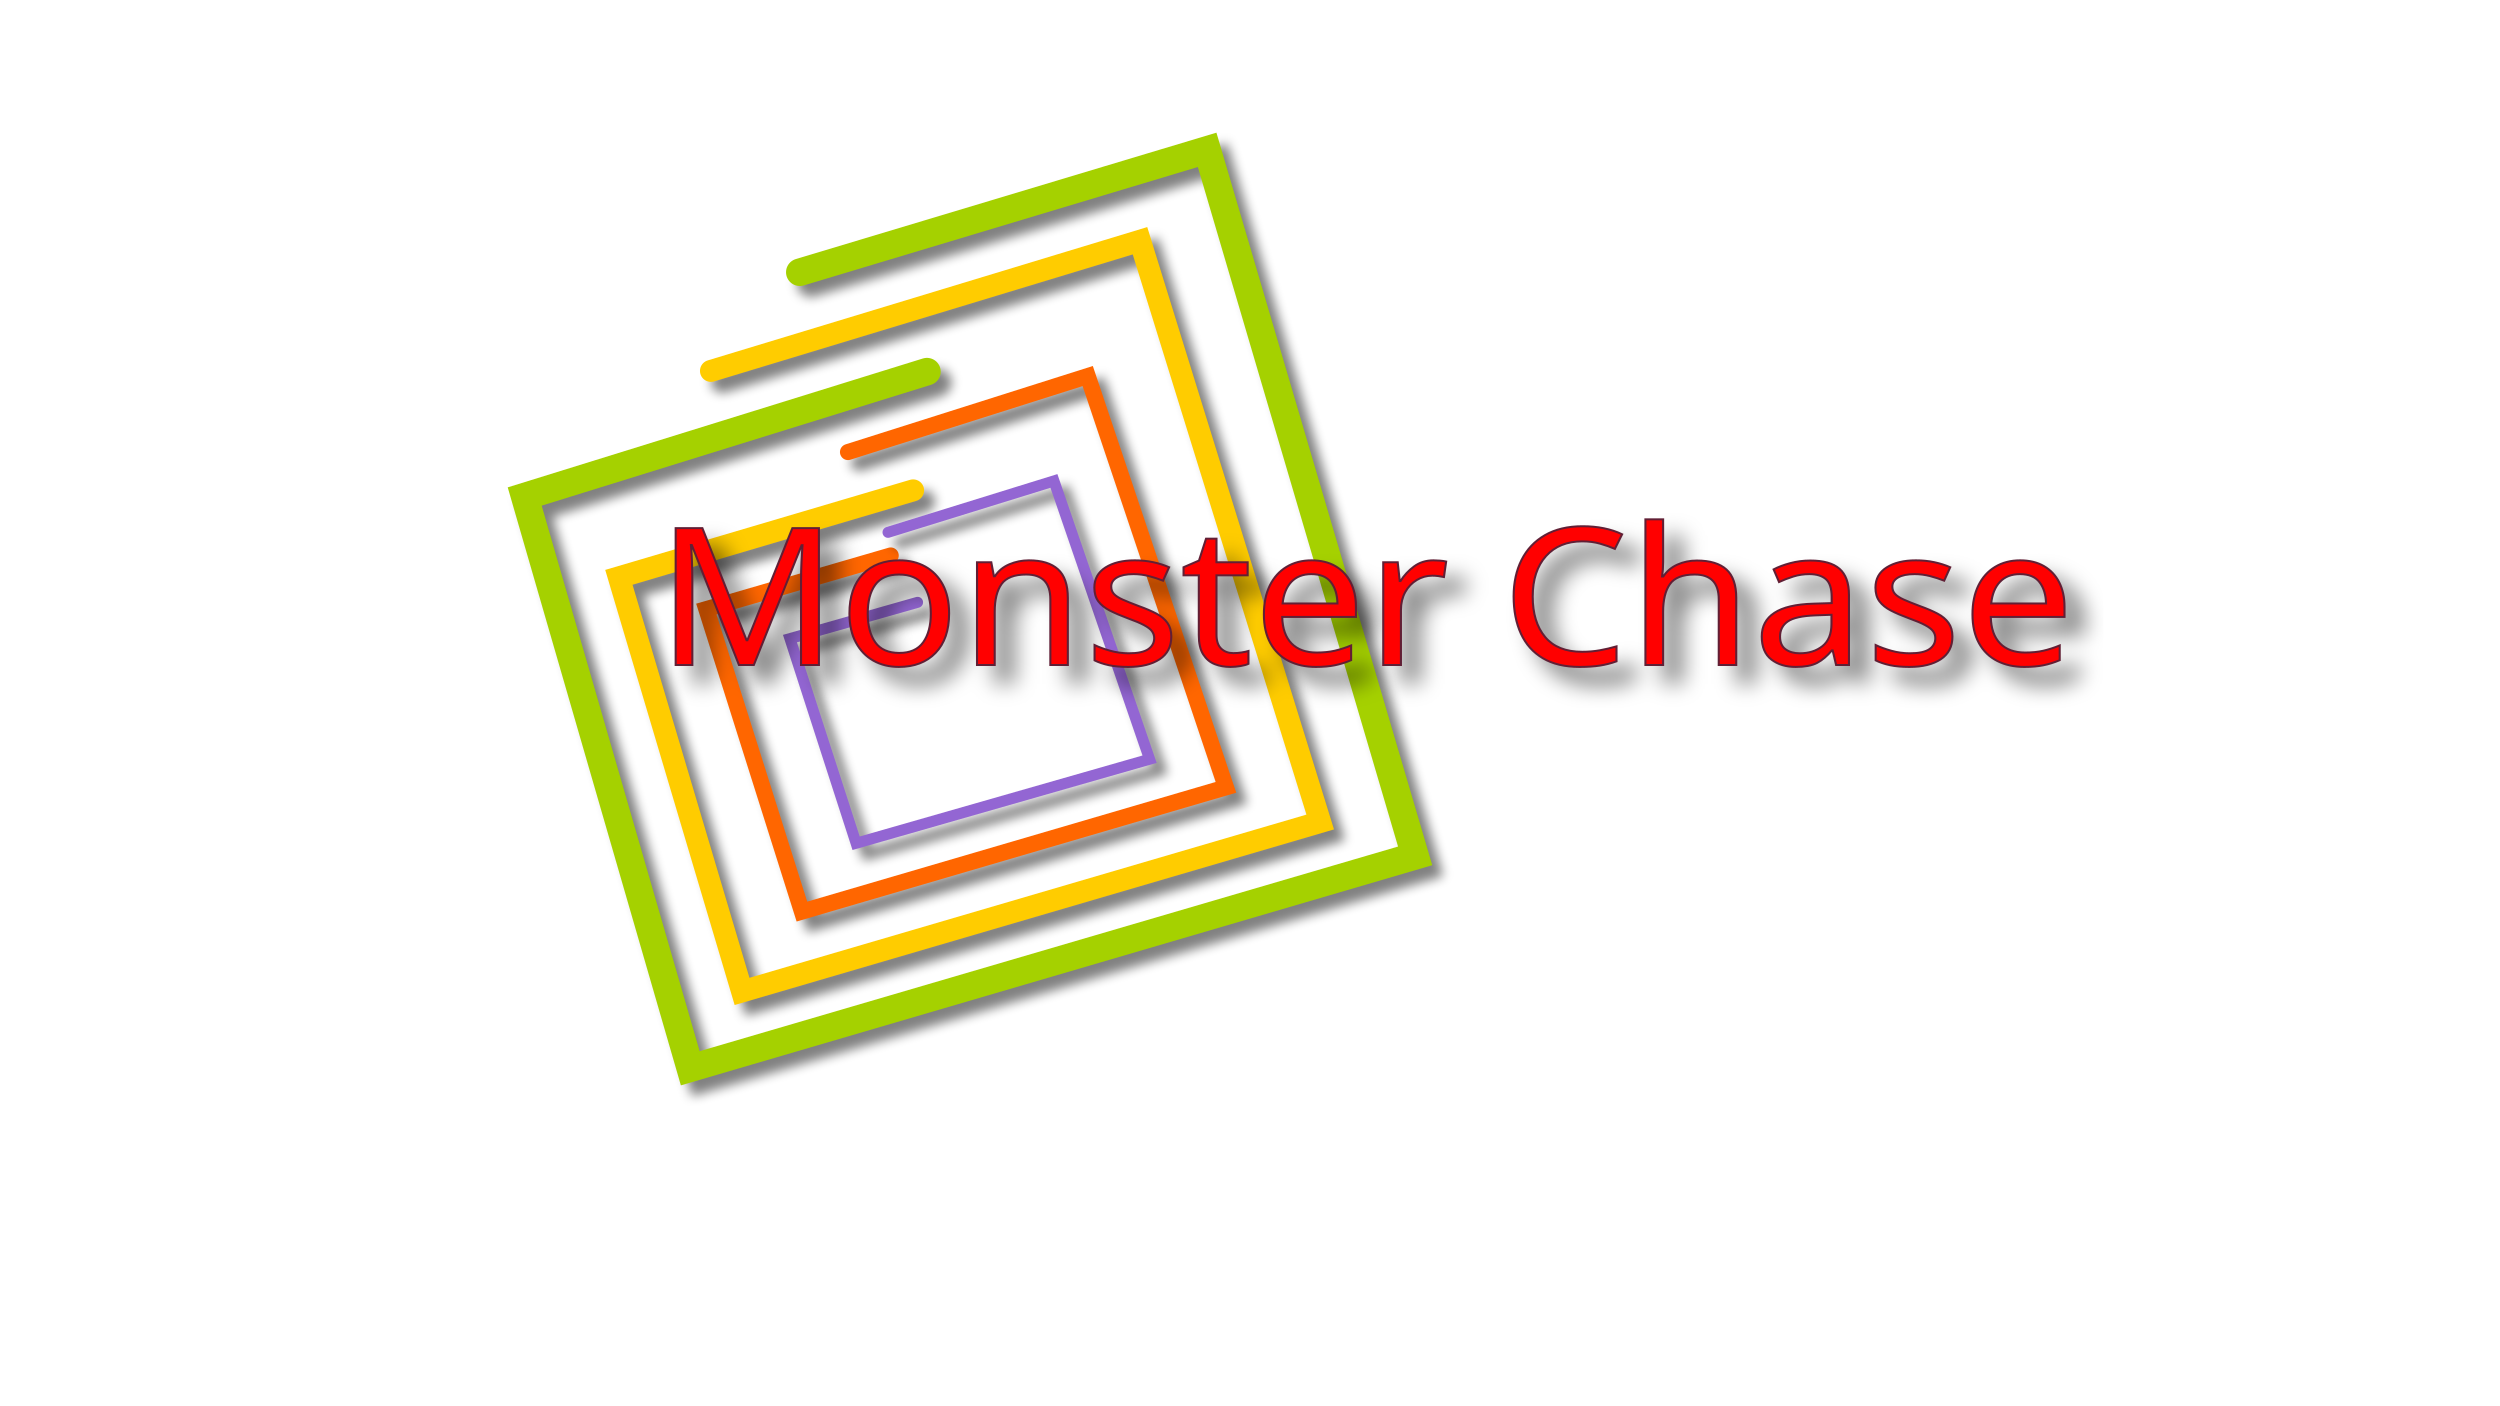
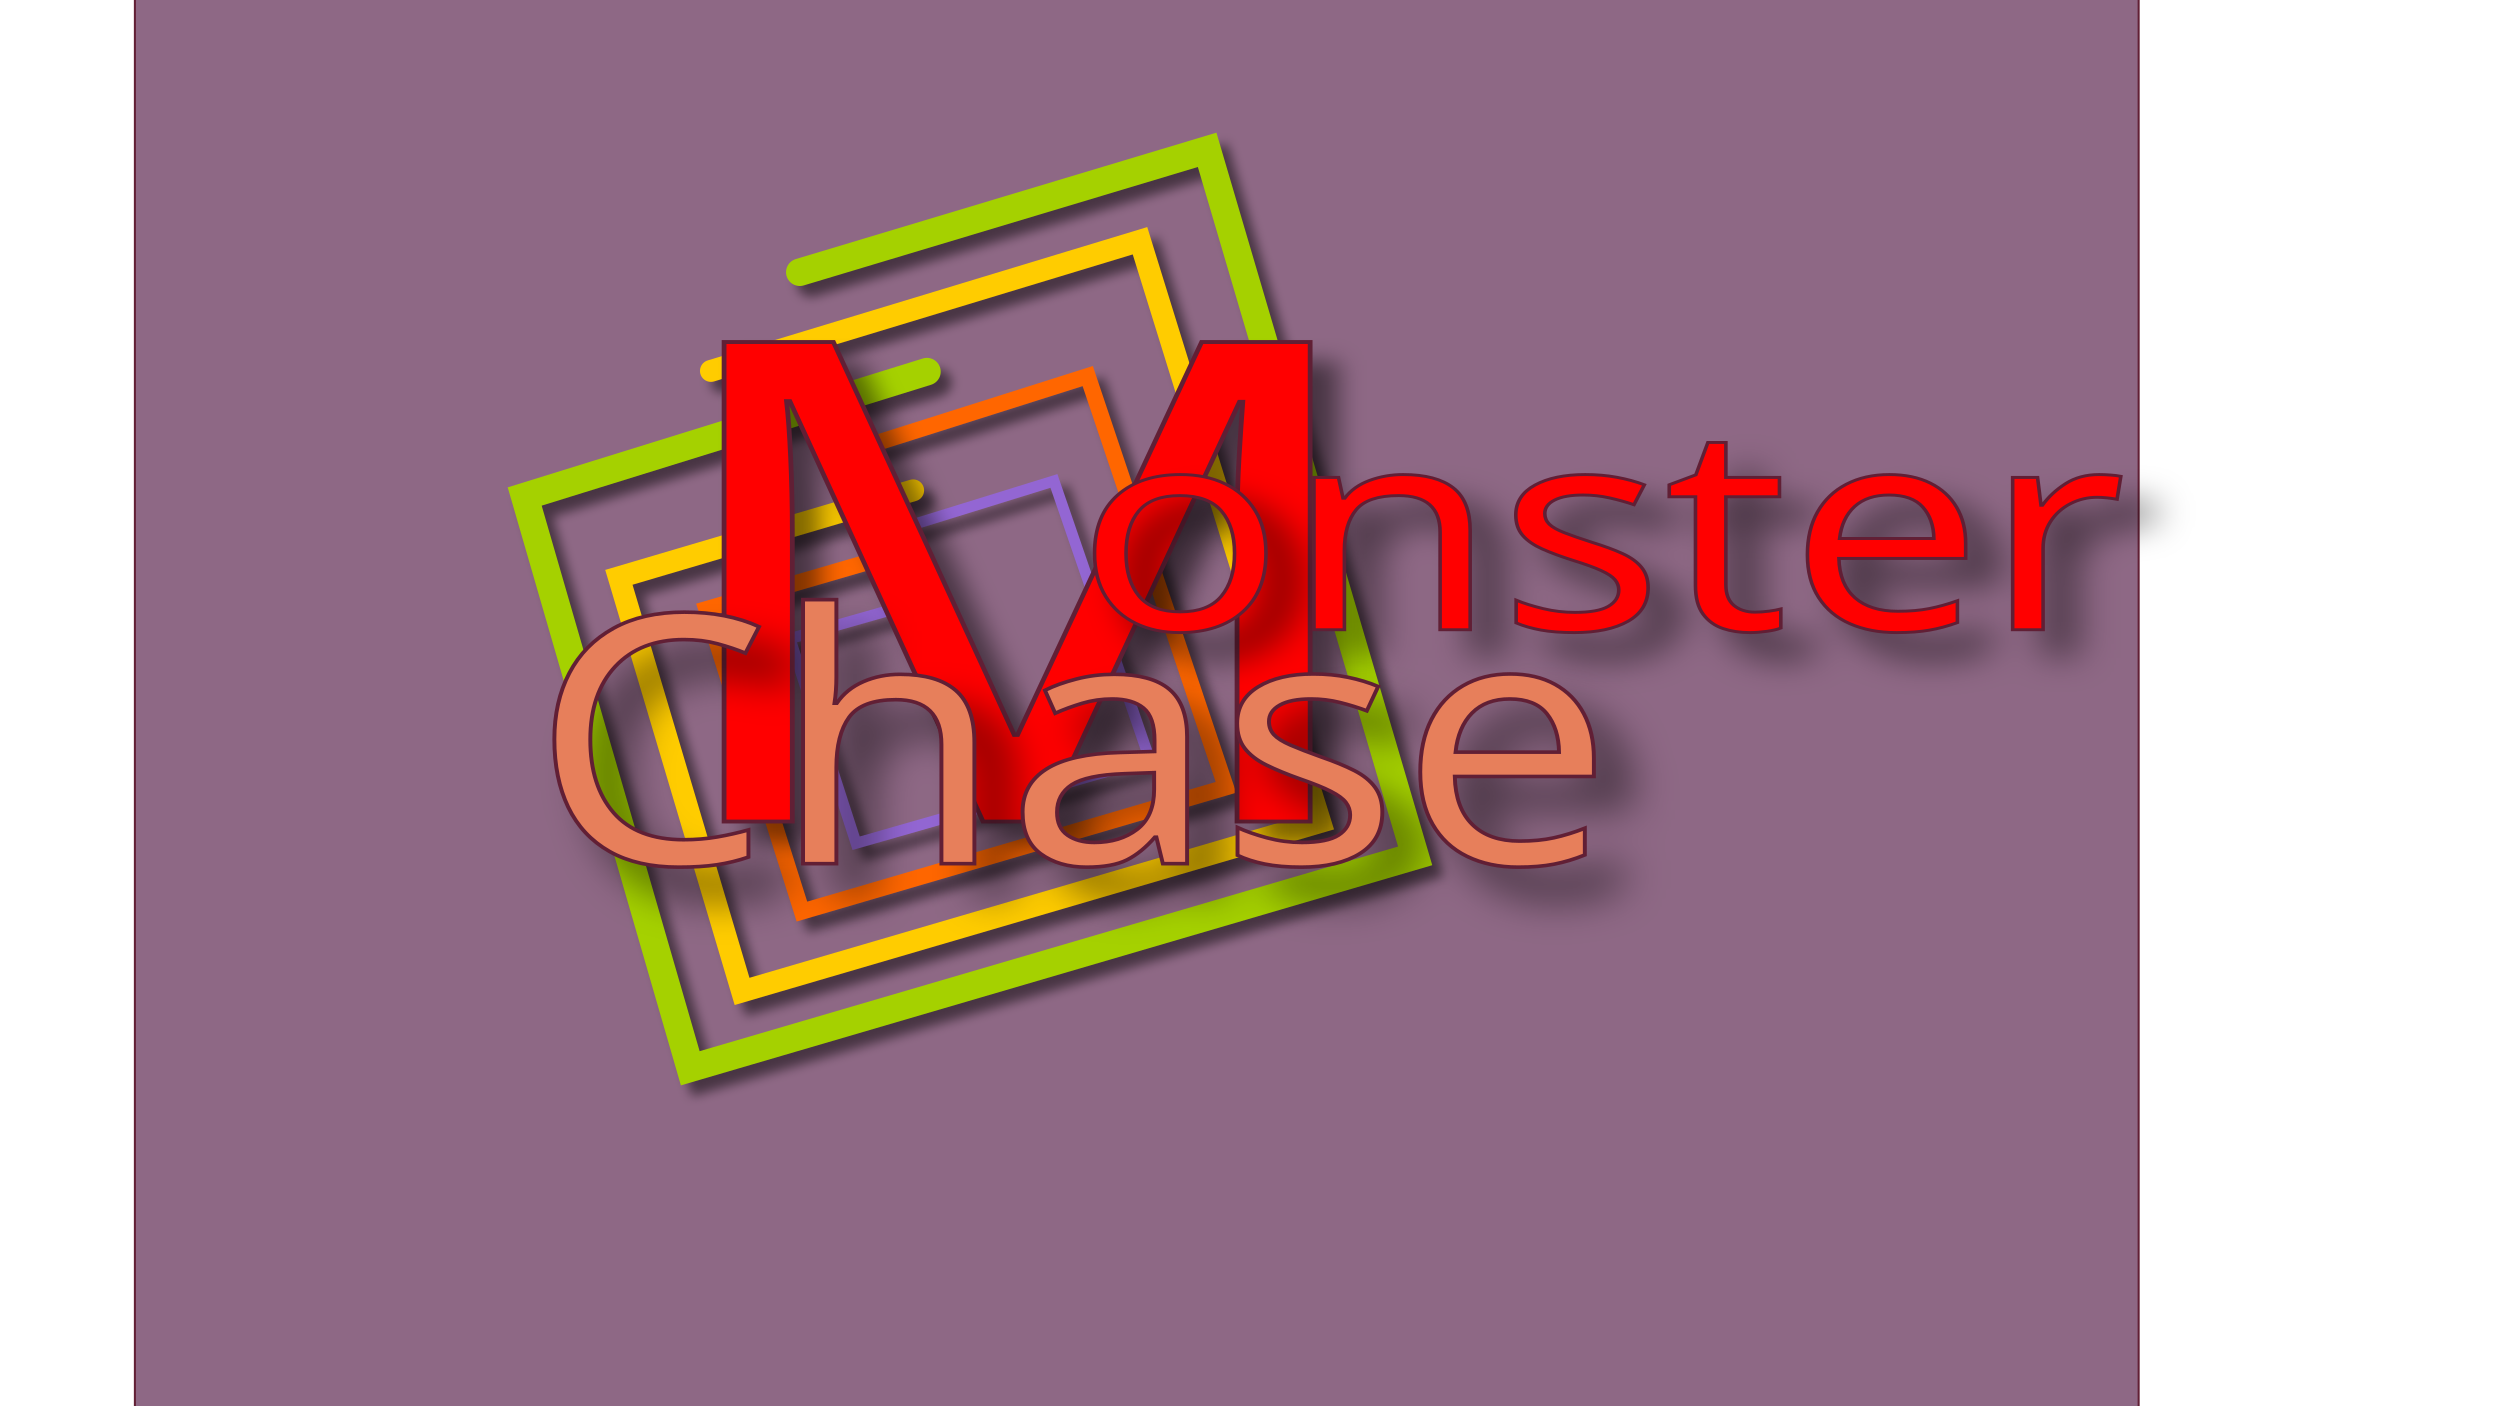
<svg xmlns="http://www.w3.org/2000/svg" width="1366" height="768" viewBox="0 0 1366 768" version="1.1" id="svg5">
  <defs id="defs2">
    <filter style="color-interpolation-filters:sRGB;" id="filter6567" x="-0.038" y="-0.036" width="1.092" height="1.086">
      <feFlood flood-opacity="0.498" flood-color="rgb(0,0,0)" result="flood" id="feFlood6557" />
      <feComposite in="flood" in2="SourceGraphic" operator="in" result="composite1" id="feComposite6559" />
      <feGaussianBlur in="composite1" stdDeviation="3" result="blur" id="feGaussianBlur6561" />
      <feOffset dx="6" dy="6" result="offset" id="feOffset6563" />
      <feComposite in="SourceGraphic" in2="offset" operator="over" result="composite2" id="feComposite6565" />
    </filter>
    <filter style="color-interpolation-filters:sRGB;" id="filter6579" x="-0.034" y="-0.033" width="1.08" height="1.078">
      <feFlood flood-opacity="0.498" flood-color="rgb(0,0,0)" result="flood" id="feFlood6569" />
      <feComposite in="flood" in2="SourceGraphic" operator="in" result="composite1" id="feComposite6571" />
      <feGaussianBlur in="composite1" stdDeviation="3" result="blur" id="feGaussianBlur6573" />
      <feOffset dx="6" dy="6" result="offset" id="feOffset6575" />
      <feComposite in="SourceGraphic" in2="offset" operator="over" result="composite2" id="feComposite6577" />
    </filter>
    <filter style="color-interpolation-filters:sRGB;" id="filter6591" x="-0.045" y="-0.043" width="1.111" height="1.107">
      <feFlood flood-opacity="0.498" flood-color="rgb(0,0,0)" result="flood" id="feFlood6581" />
      <feComposite in="flood" in2="SourceGraphic" operator="in" result="composite1" id="feComposite6583" />
      <feGaussianBlur in="composite1" stdDeviation="3" result="blur" id="feGaussianBlur6585" />
      <feOffset dx="6" dy="6" result="offset" id="feOffset6587" />
      <feComposite in="SourceGraphic" in2="offset" operator="over" result="composite2" id="feComposite6589" />
    </filter>
    <filter style="color-interpolation-filters:sRGB;" id="filter6603" x="-0.056" y="-0.055" width="1.143" height="1.141">
      <feFlood flood-opacity="0.498" flood-color="rgb(0,0,0)" result="flood" id="feFlood6593" />
      <feComposite in="flood" in2="SourceGraphic" operator="in" result="composite1" id="feComposite6595" />
      <feGaussianBlur in="composite1" stdDeviation="3" result="blur" id="feGaussianBlur6597" />
      <feOffset dx="6" dy="6" result="offset" id="feOffset6599" />
      <feComposite in="SourceGraphic" in2="offset" operator="over" result="composite2" id="feComposite6601" />
    </filter>
-     <filter style="color-interpolation-filters:sRGB;" id="filter26449" x="-0.017" y="-0.164" width="1.045" height="1.442">
+     <filter style="color-interpolation-filters:sRGB;" id="filter26449" x="-0.076" y="-0.276" width="1.206" height="1.744">
      <feFlood flood-opacity="0.498" flood-color="rgb(0,0,0)" result="flood" id="feFlood26439" />
      <feComposite in="flood" in2="SourceGraphic" operator="in" result="composite1" id="feComposite26441" />
      <feGaussianBlur in="composite1" stdDeviation="6" result="blur" id="feGaussianBlur26443" />
      <feOffset dx="10" dy="10" result="offset" id="feOffset26445" />
      <feComposite in="SourceGraphic" in2="offset" operator="over" result="composite2" id="feComposite26447" />
    </filter>
+     <filter style="color-interpolation-filters:sRGB" id="filter26449-6" x="-0.035" y="-0.187" width="1.096" height="1.504">
+       <feFlood flood-opacity="0.498" flood-color="rgb(0,0,0)" result="flood" id="feFlood26439-0" />
+       <feComposite in="flood" in2="SourceGraphic" operator="in" result="composite1" id="feComposite26441-1" />
+       <feGaussianBlur in="composite1" stdDeviation="6" result="blur" id="feGaussianBlur26443-7" />
+       <feOffset dx="10" dy="10" result="offset" id="feOffset26445-1" />
+       <feComposite in="SourceGraphic" in2="offset" operator="over" result="composite2" id="feComposite26447-7" />
+     </filter>
+     <filter style="color-interpolation-filters:sRGB;" id="filter34333" x="-0.078" y="-0.052" width="1.217" height="1.145">
+       <feFlood flood-opacity="0.498" flood-color="rgb(0,0,0)" result="flood" id="feFlood34323" />
+       <feComposite in="flood" in2="SourceGraphic" operator="in" result="composite1" id="feComposite34325" />
+       <feGaussianBlur in="composite1" stdDeviation="3" result="blur" id="feGaussianBlur34327" />
+       <feOffset dx="6" dy="6" result="offset" id="feOffset34329" />
+       <feComposite in="SourceGraphic" in2="offset" operator="over" result="composite2" id="feComposite34331" />
+     </filter>
+     <filter style="color-interpolation-filters:sRGB" id="filter34333-9" x="-0.078" y="-0.052" width="1.217" height="1.145">
+       <feFlood flood-opacity="0.498" flood-color="rgb(0,0,0)" result="flood" id="feFlood34323-2" />
+       <feComposite in="flood" in2="SourceGraphic" operator="in" result="composite1" id="feComposite34325-5" />
+       <feGaussianBlur in="composite1" stdDeviation="3" result="blur" id="feGaussianBlur34327-6" />
+       <feOffset dx="6" dy="6" result="offset" id="feOffset34329-7" />
+       <feComposite in="SourceGraphic" in2="offset" operator="over" result="composite2" id="feComposite34331-1" />
+     </filter>
+     <filter style="color-interpolation-filters:sRGB" id="filter26449-4" x="-0.076" y="-0.276" width="1.206" height="1.744">
+       <feFlood flood-opacity="0.498" flood-color="rgb(0,0,0)" result="flood" id="feFlood26439-1" />
+       <feComposite in="flood" in2="SourceGraphic" operator="in" result="composite1" id="feComposite26441-7" />
+       <feGaussianBlur in="composite1" stdDeviation="6" result="blur" id="feGaussianBlur26443-6" />
+       <feOffset dx="10" dy="10" result="offset" id="feOffset26445-9" />
+       <feComposite in="SourceGraphic" in2="offset" operator="over" result="composite2" id="feComposite26447-0" />
+     </filter>
+     <filter style="color-interpolation-filters:sRGB" id="filter26449-6-7" x="-0.058" y="-0.187" width="1.158" height="1.504">
+       <feFlood flood-opacity="0.498" flood-color="rgb(0,0,0)" result="flood" id="feFlood26439-0-9" />
+       <feComposite in="flood" in2="SourceGraphic" operator="in" result="composite1" id="feComposite26441-1-9" />
+       <feGaussianBlur in="composite1" stdDeviation="6" result="blur" id="feGaussianBlur26443-7-2" />
+       <feOffset dx="10" dy="10" result="offset" id="feOffset26445-1-4" />
+       <feComposite in="SourceGraphic" in2="offset" operator="over" result="composite2" id="feComposite26447-7-0" />
+     </filter>
+     <filter style="color-interpolation-filters:sRGB" id="filter34333-93" x="-0.078" y="-0.052" width="1.217" height="1.145">
+       <feFlood flood-opacity="0.498" flood-color="rgb(0,0,0)" result="flood" id="feFlood34323-3" />
+       <feComposite in="flood" in2="SourceGraphic" operator="in" result="composite1" id="feComposite34325-2" />
+       <feGaussianBlur in="composite1" stdDeviation="3" result="blur" id="feGaussianBlur34327-1" />
+       <feOffset dx="6" dy="6" result="offset" id="feOffset34329-6" />
+       <feComposite in="SourceGraphic" in2="offset" operator="over" result="composite2" id="feComposite34331-7" />
+     </filter>
+     <filter style="color-interpolation-filters:sRGB" id="filter26449-7" x="-0.076" y="-0.276" width="1.206" height="1.744">
+       <feFlood flood-opacity="0.498" flood-color="rgb(0,0,0)" result="flood" id="feFlood26439-9" />
+       <feComposite in="flood" in2="SourceGraphic" operator="in" result="composite1" id="feComposite26441-9" />
+       <feGaussianBlur in="composite1" stdDeviation="6" result="blur" id="feGaussianBlur26443-3" />
+       <feOffset dx="10" dy="10" result="offset" id="feOffset26445-8" />
+       <feComposite in="SourceGraphic" in2="offset" operator="over" result="composite2" id="feComposite26447-5" />
+     </filter>
+     <filter style="color-interpolation-filters:sRGB" id="filter26449-6-2" x="-0.067" y="-0.187" width="1.179" height="1.504">
+       <feFlood flood-opacity="0.498" flood-color="rgb(0,0,0)" result="flood" id="feFlood26439-0-4" />
+       <feComposite in="flood" in2="SourceGraphic" operator="in" result="composite1" id="feComposite26441-1-6" />
+       <feGaussianBlur in="composite1" stdDeviation="6" result="blur" id="feGaussianBlur26443-7-5" />
+       <feOffset dx="10" dy="10" result="offset" id="feOffset26445-1-1" />
+       <feComposite in="SourceGraphic" in2="offset" operator="over" result="composite2" id="feComposite26447-7-4" />
+     </filter>
  </defs>
-   <g id="layer1">
-     <path style="fill:none;stroke:#ffcc00;stroke-width:12;stroke-linecap:round;stroke-linejoin:miter;stroke-miterlimit:4;stroke-dasharray:none;stroke-opacity:1;filter:url(#filter6567)" d="M 498.928,267.94 338.154,315.448 405.464,541.705 721.37,449.144 622.89,131.542 388.464,202.66" id="path857" />
-     <path style="fill:none;stroke:#a5d100;stroke-width:15.046;stroke-linecap:round;stroke-linejoin:miter;stroke-miterlimit:4;stroke-dasharray:none;stroke-opacity:1;filter:url(#filter6579)" d="M 506.482,203.065 286.695,271.29 377.157,583.703 773.241,467.649 659.58,81.866 437.01,148.749" id="path857-3" />
-     <path style="fill:none;stroke:#ff6600;stroke-width:8.801;stroke-linecap:round;stroke-linejoin:miter;stroke-miterlimit:4;stroke-dasharray:none;stroke-opacity:1;filter:url(#filter6591)" d="M 486.679,303.52 385.941,332.813 438.169,498.084 669.857,430.198 594.327,205.478 463.35,246.994" id="path857-6" />
-     <path style="fill:none;stroke:#9366d3;stroke-width:6.023;stroke-linecap:round;stroke-linejoin:miter;stroke-miterlimit:4;stroke-dasharray:none;stroke-opacity:1;filter:url(#filter6603)" d="m 501.358,329.113 -69.724,19.819 36.149,111.819 160.359,-45.93 -52.277,-152.041 -90.653,28.089" id="path857-6-7" />
-     <text xml:space="preserve" style="font-style:normal;font-weight:normal;font-size:107.226px;line-height:1.25;font-family:sans-serif;fill:#000000;fill-opacity:1;stroke:none;stroke-width:1.117;filter:url(#filter26449)" x="351.023" y="373.889" id="text10277" transform="matrix(1.02376,0,0,0.9767915,-0.8235396,-1.856224)">
-       <tspan id="tspan10275" x="351.023" y="373.889" style="font-style:normal;font-variant:normal;font-weight:normal;font-stretch:normal;font-size:107.226px;font-family:'Komika Hand';-inkscape-font-specification:'Komika Hand, Normal';font-variant-ligatures:normal;font-variant-caps:normal;font-variant-numeric:normal;font-variant-east-asian:normal;fill:#ff0000;fill-opacity:1;stroke:#611f35;stroke-width:1.117;stroke-opacity:1">Monster Chase</tspan>
-     </text>
+   <g id="layer1" style="display:inline">
+     <rect style="font-variation-settings:normal;vector-effect:none;fill:#8e6885;fill-opacity:1;stroke:#611f35;stroke-width:1.117;stroke-linecap:butt;stroke-linejoin:miter;stroke-miterlimit:4;stroke-dasharray:none;stroke-dashoffset:0;stroke-opacity:1;-inkscape-stroke:none;stop-color:#000000" id="rect33427" width="1094.854" height="834.225" x="73.702" y="-50.203" />
+     <g id="g33535">
+       <path style="fill:none;stroke:#ffcc00;stroke-width:12;stroke-linecap:round;stroke-linejoin:miter;stroke-miterlimit:4;stroke-dasharray:none;stroke-opacity:1;filter:url(#filter6567)" d="M 498.928,267.94 338.154,315.448 405.464,541.705 721.37,449.144 622.89,131.542 388.464,202.66" id="path857" />
+       <path style="fill:none;stroke:#ff6600;stroke-width:8.801;stroke-linecap:round;stroke-linejoin:miter;stroke-miterlimit:4;stroke-dasharray:none;stroke-opacity:1;filter:url(#filter6591)" d="M 486.679,303.52 385.941,332.813 438.169,498.084 669.857,430.198 594.327,205.478 463.35,246.994" id="path857-6" />
+       <path style="fill:none;stroke:#9366d3;stroke-width:6.023;stroke-linecap:round;stroke-linejoin:miter;stroke-miterlimit:4;stroke-dasharray:none;stroke-opacity:1;filter:url(#filter6603)" d="m 501.358,329.113 -69.724,19.819 36.149,111.819 160.359,-45.93 -52.277,-152.041 -90.653,28.089" id="path857-6-7" />
+       <path style="fill:none;stroke:#a5d100;stroke-width:15.046;stroke-linecap:round;stroke-linejoin:miter;stroke-miterlimit:4;stroke-dasharray:none;stroke-opacity:1;filter:url(#filter6579)" d="M 506.482,203.065 286.695,271.29 377.157,583.703 773.241,467.649 659.58,81.866 437.01,148.749" id="path857-3" />
+     </g>
+   </g>
+   <g id="layer2" style="display:inline">
+     <g id="g43441" style="display:inline" transform="translate(-483.872,166.6314)">
+       <g id="g34268-9" style="display:inline" transform="translate(484.1707,-166.1822)">
+         <text xml:space="preserve" style="font-style:normal;font-variant:normal;font-weight:normal;font-stretch:normal;font-size:192px;line-height:1.25;font-family:Chiller;-inkscape-font-specification:'Chiller, Normal';font-variant-ligatures:normal;font-variant-position:normal;font-variant-caps:normal;font-variant-numeric:normal;font-variant-alternates:normal;font-variant-east-asian:normal;font-feature-settings:normal;font-variation-settings:normal;text-indent:0;text-align:start;text-decoration-line:none;text-decoration-style:solid;text-decoration-color:#000000;letter-spacing:normal;word-spacing:normal;text-transform:none;writing-mode:lr-tb;direction:ltr;text-orientation:mixed;dominant-baseline:auto;baseline-shift:baseline;text-anchor:start;white-space:normal;shape-padding:0;shape-margin:0;inline-size:0;vector-effect:none;fill:#ff0000;fill-opacity:1;stroke:#611f35;stroke-width:1.117;stroke-linecap:butt;stroke-linejoin:miter;stroke-miterlimit:4;stroke-dasharray:none;stroke-dashoffset:0;stroke-opacity:1;-inkscape-stroke:none;filter:url(#filter34333-9);stop-color:#000000" x="907.928" y="159.154" id="text15661-8" transform="matrix(2.339319,0,0,1.911126,-1772.172,144.2736)">
+           <tspan id="tspan15659-2" x="907.928" y="159.154" style="font-style:normal;font-variant:normal;font-weight:normal;font-stretch:normal;font-size:192px;line-height:1.25;font-family:Chiller;-inkscape-font-specification:'Chiller, Normal';font-variant-ligatures:normal;font-variant-position:normal;font-variant-caps:normal;font-variant-numeric:normal;font-variant-alternates:normal;font-variant-east-asian:normal;font-feature-settings:normal;font-variation-settings:normal;text-indent:0;text-align:start;text-decoration-line:none;text-decoration-style:solid;text-decoration-color:#000000;letter-spacing:normal;word-spacing:normal;text-transform:none;writing-mode:lr-tb;direction:ltr;text-orientation:mixed;dominant-baseline:auto;baseline-shift:baseline;text-anchor:start;white-space:normal;shape-padding:0;shape-margin:0;inline-size:0;vector-effect:none;fill:#ff0000;fill-opacity:1;stroke:#611f35;stroke-width:1.117;stroke-linecap:butt;stroke-linejoin:miter;stroke-miterlimit:4;stroke-dasharray:none;stroke-dashoffset:0;stroke-opacity:1;-inkscape-stroke:none;stop-color:#000000;stop-opacity:1">M</tspan>
+         </text>
+       </g>
+       <text xml:space="preserve" style="font-style:normal;font-weight:normal;font-size:107.226px;line-height:1.25;font-family:sans-serif;display:inline;fill:#000000;fill-opacity:1;stroke:none;stroke-width:1.117;filter:url(#filter26449-4)" x="351.023" y="373.889" id="text10277-0" transform="matrix(1.760826,0,0,1.448222,453.4737,-364.0172)">
+         <tspan id="tspan10275-0" x="351.023" y="373.889" style="font-style:normal;font-variant:normal;font-weight:normal;font-stretch:normal;font-size:107.226px;font-family:Chiller;-inkscape-font-specification:'Chiller, Normal';font-variant-ligatures:normal;font-variant-caps:normal;font-variant-numeric:normal;font-variant-east-asian:normal;fill:#ff0000;fill-opacity:1;stroke:#611f35;stroke-width:1.117;stroke-opacity:1">onster</tspan>
+       </text>
+       <text xml:space="preserve" style="font-style:normal;font-weight:normal;font-size:107.226px;line-height:1.25;font-family:sans-serif;display:inline;fill:#e77f5b;fill-opacity:1;stroke:none;stroke-width:1.117;filter:url(#filter26449-6-7)" x="442.909" y="373.889" id="text10277-3-1" transform="matrix(1.931978,0,0,1.770463,454.3746,-356.6839)">
+         <tspan id="tspan10275-4-0" x="457.909" y="373.889" style="font-style:normal;font-variant:normal;font-weight:normal;font-stretch:normal;font-size:107.226px;font-family:Chiller;-inkscape-font-specification:'Chiller, Normal';font-variant-ligatures:normal;font-variant-caps:normal;font-variant-numeric:normal;font-variant-east-asian:normal;text-align:center;text-anchor:middle;fill:#e77f5b;fill-opacity:1;stroke:#611f35;stroke-width:1.117;stroke-opacity:1">Chase   </tspan>
+       </text>
+     </g>
+   </g>
+   <g id="layer3" style="display:none">
+     <g id="g43616" transform="translate(245.6746,80.11127)">
+       <g id="g34268-4" transform="translate(-245.4366,-80.48765)">
+         <text xml:space="preserve" style="font-style:normal;font-variant:normal;font-weight:normal;font-stretch:normal;font-size:192px;line-height:1.25;font-family:Chiller;-inkscape-font-specification:'Chiller, Normal';font-variant-ligatures:normal;font-variant-position:normal;font-variant-caps:normal;font-variant-numeric:normal;font-variant-alternates:normal;font-variant-east-asian:normal;font-feature-settings:normal;font-variation-settings:normal;text-indent:0;text-align:start;text-decoration-line:none;text-decoration-style:solid;text-decoration-color:#000000;letter-spacing:normal;word-spacing:normal;text-transform:none;writing-mode:lr-tb;direction:ltr;text-orientation:mixed;dominant-baseline:auto;baseline-shift:baseline;text-anchor:start;white-space:normal;shape-padding:0;shape-margin:0;inline-size:0;vector-effect:none;fill:#ff0000;fill-opacity:1;stroke:#611f35;stroke-width:1.117;stroke-linecap:butt;stroke-linejoin:miter;stroke-miterlimit:4;stroke-dasharray:none;stroke-dashoffset:0;stroke-opacity:1;-inkscape-stroke:none;filter:url(#filter34333-93);stop-color:#000000" x="907.928" y="159.154" id="text15661-87" transform="matrix(2.339319,0,0,1.911126,-1772.172,144.2736)">
+           <tspan id="tspan15659-5" x="907.928" y="159.154" style="font-style:normal;font-variant:normal;font-weight:normal;font-stretch:normal;font-size:192px;line-height:1.25;font-family:Chiller;-inkscape-font-specification:'Chiller, Normal';font-variant-ligatures:normal;font-variant-position:normal;font-variant-caps:normal;font-variant-numeric:normal;font-variant-alternates:normal;font-variant-east-asian:normal;font-feature-settings:normal;font-variation-settings:normal;text-indent:0;text-align:start;text-decoration-line:none;text-decoration-style:solid;text-decoration-color:#000000;letter-spacing:normal;word-spacing:normal;text-transform:none;writing-mode:lr-tb;direction:ltr;text-orientation:mixed;dominant-baseline:auto;baseline-shift:baseline;text-anchor:start;white-space:normal;shape-padding:0;shape-margin:0;inline-size:0;vector-effect:none;fill:#ff0000;fill-opacity:1;stroke:#611f35;stroke-width:1.117;stroke-linecap:butt;stroke-linejoin:miter;stroke-miterlimit:4;stroke-dasharray:none;stroke-dashoffset:0;stroke-opacity:1;-inkscape-stroke:none;stop-color:#000000;stop-opacity:1">M</tspan>
+         </text>
+       </g>
+       <text xml:space="preserve" style="font-style:normal;font-weight:normal;font-size:107.226px;line-height:1.25;font-family:sans-serif;fill:#000000;fill-opacity:1;stroke:none;stroke-width:1.117;filter:url(#filter26449-7)" x="351.023" y="373.889" id="text10277-8" transform="matrix(1.760826,0,0,1.448222,-276.1337,-278.3227)">
+         <tspan id="tspan10275-9" x="351.023" y="373.889" style="font-style:normal;font-variant:normal;font-weight:normal;font-stretch:normal;font-size:107.226px;font-family:Chiller;-inkscape-font-specification:'Chiller, Normal';font-variant-ligatures:normal;font-variant-caps:normal;font-variant-numeric:normal;font-variant-east-asian:normal;fill:#ff0000;fill-opacity:1;stroke:#611f35;stroke-width:1.117;stroke-opacity:1">onster</tspan>
+       </text>
+       <text xml:space="preserve" style="font-style:normal;font-weight:normal;font-size:107.226px;line-height:1.25;font-family:sans-serif;fill:#000000;fill-opacity:1;stroke:none;stroke-width:1.117;filter:url(#filter26449-6-2)" x="442.909" y="373.889" id="text10277-3-2" transform="matrix(1.760826,0,0,1.448222,-219.9489,-176.5053)">
+         <tspan id="tspan10275-4-7" x="457.909" y="373.889" style="font-style:normal;font-variant:normal;font-weight:normal;font-stretch:normal;font-size:107.226px;font-family:Chiller;-inkscape-font-specification:'Chiller, Normal';font-variant-ligatures:normal;font-variant-caps:normal;font-variant-numeric:normal;font-variant-east-asian:normal;text-align:center;text-anchor:middle;fill:#ff0000;fill-opacity:1;stroke:#611f35;stroke-width:1.117;stroke-opacity:1">Chase  </tspan>
+       </text>
+     </g>
+   </g>
+   <g id="layer4" style="display:none">
+     <g id="g43626" style="display:inline">
+       <g id="g34268">
+         <text xml:space="preserve" style="font-style:normal;font-variant:normal;font-weight:normal;font-stretch:normal;font-size:192px;line-height:1.25;font-family:Chiller;-inkscape-font-specification:'Chiller, Normal';font-variant-ligatures:normal;font-variant-position:normal;font-variant-caps:normal;font-variant-numeric:normal;font-variant-alternates:normal;font-variant-east-asian:normal;font-feature-settings:normal;font-variation-settings:normal;text-indent:0;text-align:start;text-decoration-line:none;text-decoration-style:solid;text-decoration-color:#000000;letter-spacing:normal;word-spacing:normal;text-transform:none;writing-mode:lr-tb;direction:ltr;text-orientation:mixed;dominant-baseline:auto;baseline-shift:baseline;text-anchor:start;white-space:normal;shape-padding:0;shape-margin:0;inline-size:0;vector-effect:none;fill:#ff0000;fill-opacity:1;stroke:#611f35;stroke-width:1.117;stroke-linecap:butt;stroke-linejoin:miter;stroke-miterlimit:4;stroke-dasharray:none;stroke-dashoffset:0;stroke-opacity:1;-inkscape-stroke:none;filter:url(#filter34333);stop-color:#000000" x="907.928" y="159.154" id="text15661" transform="matrix(2.339319,0,0,1.911126,-1772.172,144.2736)">
+           <tspan id="tspan15659" x="907.928" y="159.154" style="font-style:normal;font-variant:normal;font-weight:normal;font-stretch:normal;font-size:192px;line-height:1.25;font-family:Chiller;-inkscape-font-specification:'Chiller, Normal';font-variant-ligatures:normal;font-variant-position:normal;font-variant-caps:normal;font-variant-numeric:normal;font-variant-alternates:normal;font-variant-east-asian:normal;font-feature-settings:normal;font-variation-settings:normal;text-indent:0;text-align:start;text-decoration-line:none;text-decoration-style:solid;text-decoration-color:#000000;letter-spacing:normal;word-spacing:normal;text-transform:none;writing-mode:lr-tb;direction:ltr;text-orientation:mixed;dominant-baseline:auto;baseline-shift:baseline;text-anchor:start;white-space:normal;shape-padding:0;shape-margin:0;inline-size:0;vector-effect:none;fill:#ff0000;fill-opacity:1;stroke:#611f35;stroke-width:1.117;stroke-linecap:butt;stroke-linejoin:miter;stroke-miterlimit:4;stroke-dasharray:none;stroke-dashoffset:0;stroke-opacity:1;-inkscape-stroke:none;stop-color:#000000;stop-opacity:1">M</tspan>
+         </text>
+       </g>
+       <text xml:space="preserve" style="font-style:normal;font-weight:normal;font-size:107.226px;line-height:1.25;font-family:sans-serif;fill:#000000;fill-opacity:1;stroke:none;stroke-width:1.117;filter:url(#filter26449)" x="351.023" y="373.889" id="text10277" transform="matrix(1.760826,0,0,1.448222,-30.69703,-197.8351)">
+         <tspan id="tspan10275" x="351.023" y="373.889" style="font-style:normal;font-variant:normal;font-weight:normal;font-stretch:normal;font-size:107.226px;font-family:Chiller;-inkscape-font-specification:'Chiller, Normal';font-variant-ligatures:normal;font-variant-caps:normal;font-variant-numeric:normal;font-variant-east-asian:normal;fill:#ff0000;fill-opacity:1;stroke:#611f35;stroke-width:1.117;stroke-opacity:1">onster</tspan>
+       </text>
+       <text xml:space="preserve" style="font-style:normal;font-weight:normal;font-size:107.226px;line-height:1.25;font-family:sans-serif;fill:#ff0000;fill-opacity:1;stroke:none;stroke-width:1.117;filter:url(#filter26449-6)" x="442.909" y="373.889" id="text10277-3" transform="matrix(1.931978,0,0,1.770463,-29.79606,-190.5018)">
+         <tspan id="tspan10275-4" x="457.909" y="373.889" style="font-style:normal;font-variant:normal;font-weight:normal;font-stretch:normal;font-size:107.226px;font-family:Chiller;-inkscape-font-specification:'Chiller, Normal';font-variant-ligatures:normal;font-variant-caps:normal;font-variant-numeric:normal;font-variant-east-asian:normal;text-align:center;text-anchor:middle;fill:#ff0000;fill-opacity:1;stroke:#611f35;stroke-width:1.117;stroke-opacity:1">Chase   </tspan>
+       </text>
+     </g>
  </g>
</svg>
